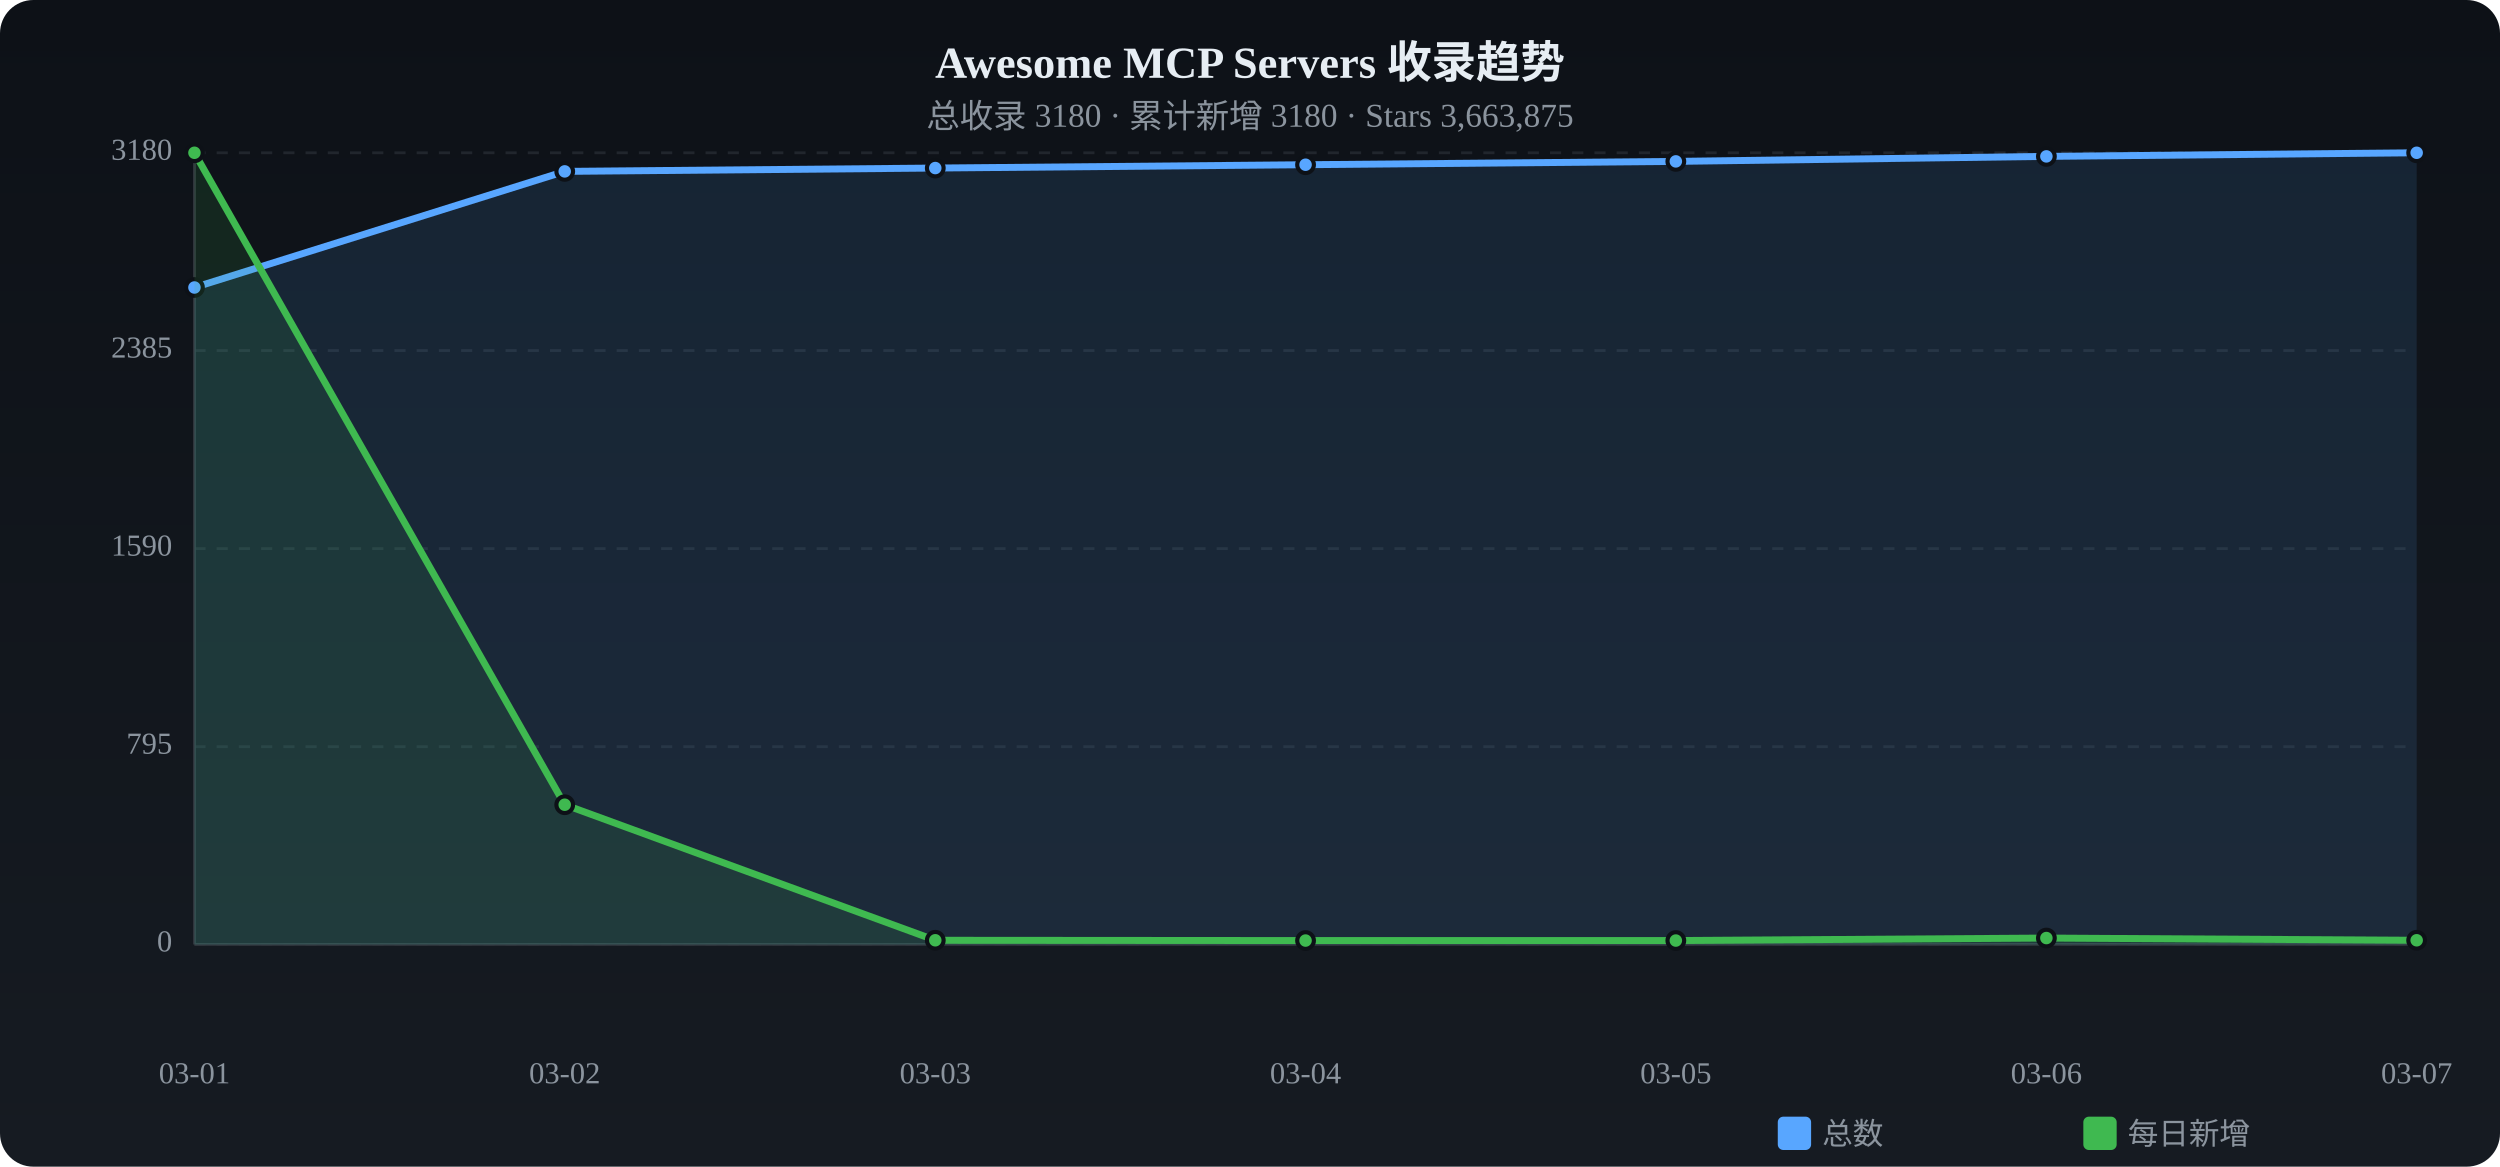
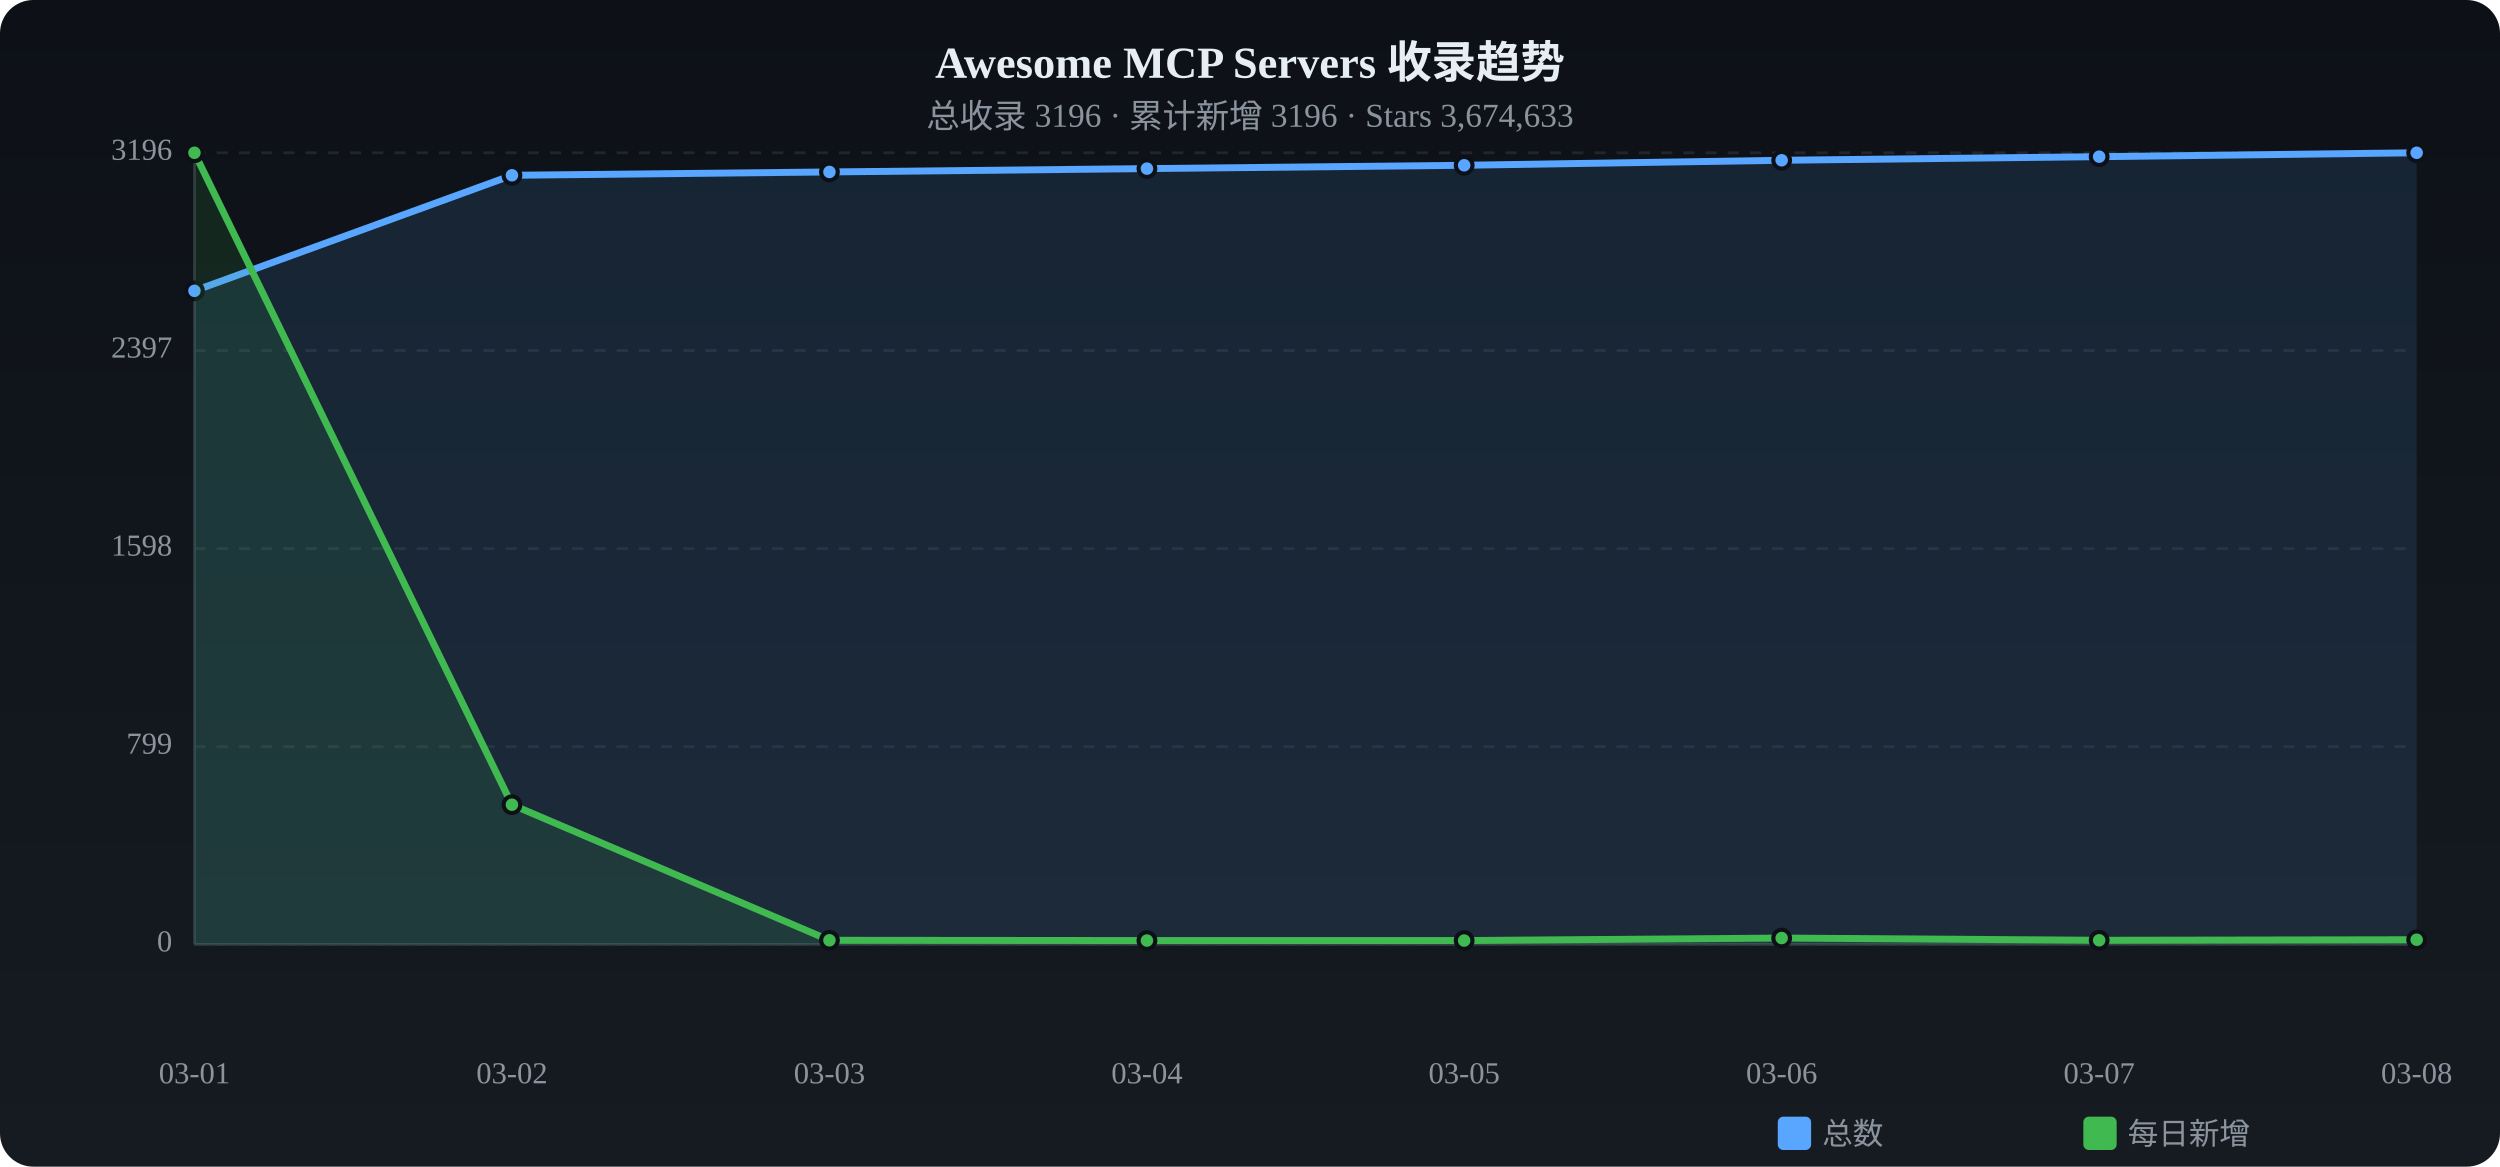
<svg xmlns="http://www.w3.org/2000/svg" viewBox="0 0 900 420" width="900" height="420">
  <defs>
    <linearGradient id="tbg" x1="0%" y1="0%" x2="0%" y2="100%">
      <stop offset="0%" stop-color="#0d1117" />
      <stop offset="100%" stop-color="#161b22" />
    </linearGradient>
  </defs>
  <rect width="900" height="420" rx="12" fill="url(#tbg)" />
  <text x="450.0" y="28" text-anchor="middle" fill="#e6edf3" font-size="16" font-weight="bold">Awesome MCP Servers 收录趋势</text>
-   <text x="450.0" y="46" text-anchor="middle" fill="#8b949e" font-size="12">总收录 3180 · 累计新增 3180 · Stars 3,663,875</text>
+   <text x="450.0" y="46" text-anchor="middle" fill="#8b949e" font-size="12">总收录 3196 · 累计新增 3196 · Stars 3,674,633</text>
  <text x="62" y="340.0" text-anchor="end" fill="#8b949e" font-size="11" dominant-baseline="middle">0</text>
  <line x1="70" y1="340.0" x2="870" y2="340.0" stroke="#21262d" stroke-dasharray="4 4" />
-   <text x="62" y="268.8" text-anchor="end" fill="#8b949e" font-size="11" dominant-baseline="middle">795</text>
+   <text x="62" y="268.8" text-anchor="end" fill="#8b949e" font-size="11" dominant-baseline="middle">799</text>
  <line x1="70" y1="268.8" x2="870" y2="268.8" stroke="#21262d" stroke-dasharray="4 4" />
-   <text x="62" y="197.5" text-anchor="end" fill="#8b949e" font-size="11" dominant-baseline="middle">1590</text>
+   <text x="62" y="197.5" text-anchor="end" fill="#8b949e" font-size="11" dominant-baseline="middle">1598</text>
  <line x1="70" y1="197.5" x2="870" y2="197.5" stroke="#21262d" stroke-dasharray="4 4" />
-   <text x="62" y="126.2" text-anchor="end" fill="#8b949e" font-size="11" dominant-baseline="middle">2385</text>
+   <text x="62" y="126.2" text-anchor="end" fill="#8b949e" font-size="11" dominant-baseline="middle">2397</text>
  <line x1="70" y1="126.2" x2="870" y2="126.2" stroke="#21262d" stroke-dasharray="4 4" />
-   <text x="62" y="55.0" text-anchor="end" fill="#8b949e" font-size="11" dominant-baseline="middle">3180</text>
+   <text x="62" y="55.0" text-anchor="end" fill="#8b949e" font-size="11" dominant-baseline="middle">3196</text>
  <line x1="70" y1="55.0" x2="870" y2="55.0" stroke="#21262d" stroke-dasharray="4 4" />
  <line x1="70" y1="55" x2="70" y2="340" stroke="#30363d" />
  <line x1="70" y1="340" x2="870" y2="340" stroke="#30363d" />
-   <path d="M70.0,103.5 L203.3,61.7 L336.7,60.5 L470.0,59.3 L603.3,58.1 L736.7,56.3 L870.0,55.0 L870.0,340 L70.0,340 Z" fill="#58a6ff" opacity="0.12" />
-   <polyline points="70.0,103.5 203.3,61.7 336.7,60.5 470.0,59.3 603.3,58.1 736.7,56.3 870.0,55.0" fill="none" stroke="#58a6ff" stroke-width="2.5" stroke-linecap="round" stroke-linejoin="round" />
-   <circle cx="70.0" cy="103.5" r="3" fill="#58a6ff" stroke="#0d1117" stroke-width="1.5" />
-   <circle cx="203.3" cy="61.7" r="3" fill="#58a6ff" stroke="#0d1117" stroke-width="1.5" />
-   <circle cx="336.7" cy="60.5" r="3" fill="#58a6ff" stroke="#0d1117" stroke-width="1.5" />
-   <circle cx="470.0" cy="59.3" r="3" fill="#58a6ff" stroke="#0d1117" stroke-width="1.5" />
-   <circle cx="603.3" cy="58.1" r="3" fill="#58a6ff" stroke="#0d1117" stroke-width="1.5" />
-   <circle cx="736.7" cy="56.3" r="3" fill="#58a6ff" stroke="#0d1117" stroke-width="1.5" />
+   <path d="M70.0,104.7 L184.3,63.1 L298.6,61.9 L412.9,60.7 L527.1,59.5 L641.4,57.7 L755.7,56.4 L870.0,55.0 L870.0,340 L70.0,340 Z" fill="#58a6ff" opacity="0.12" />
+   <polyline points="70.0,104.7 184.3,63.1 298.6,61.9 412.9,60.7 527.1,59.5 641.4,57.7 755.7,56.4 870.0,55.0" fill="none" stroke="#58a6ff" stroke-width="2.5" stroke-linecap="round" stroke-linejoin="round" />
+   <circle cx="70.0" cy="104.7" r="3" fill="#58a6ff" stroke="#0d1117" stroke-width="1.5" />
+   <circle cx="184.3" cy="63.1" r="3" fill="#58a6ff" stroke="#0d1117" stroke-width="1.5" />
+   <circle cx="298.6" cy="61.9" r="3" fill="#58a6ff" stroke="#0d1117" stroke-width="1.5" />
+   <circle cx="412.9" cy="60.7" r="3" fill="#58a6ff" stroke="#0d1117" stroke-width="1.5" />
+   <circle cx="527.1" cy="59.5" r="3" fill="#58a6ff" stroke="#0d1117" stroke-width="1.5" />
+   <circle cx="641.4" cy="57.7" r="3" fill="#58a6ff" stroke="#0d1117" stroke-width="1.5" />
+   <circle cx="755.7" cy="56.4" r="3" fill="#58a6ff" stroke="#0d1117" stroke-width="1.5" />
  <circle cx="870.0" cy="55.0" r="3" fill="#58a6ff" stroke="#0d1117" stroke-width="1.5" />
-   <path d="M70.0,55.0 L203.3,289.7 L336.7,338.5 L470.0,338.6 L603.3,338.6 L736.7,337.7 L870.0,338.5 L870.0,340 L70.0,340 Z" fill="#3fb950" opacity="0.12" />
-   <polyline points="70.0,55.0 203.3,289.7 336.7,338.5 470.0,338.6 603.3,338.6 736.7,337.7 870.0,338.5" fill="none" stroke="#3fb950" stroke-width="2.5" stroke-linecap="round" stroke-linejoin="round" />
+   <path d="M70.0,55.0 L184.3,289.7 L298.6,338.5 L412.9,338.6 L527.1,338.6 L641.4,337.7 L755.7,338.5 L870.0,338.3 L870.0,340 L70.0,340 Z" fill="#3fb950" opacity="0.12" />
+   <polyline points="70.0,55.0 184.3,289.7 298.6,338.5 412.9,338.6 527.1,338.6 641.4,337.7 755.7,338.5 870.0,338.3" fill="none" stroke="#3fb950" stroke-width="2.5" stroke-linecap="round" stroke-linejoin="round" />
  <circle cx="70.0" cy="55.0" r="3" fill="#3fb950" stroke="#0d1117" stroke-width="1.5" />
-   <circle cx="203.3" cy="289.7" r="3" fill="#3fb950" stroke="#0d1117" stroke-width="1.5" />
-   <circle cx="336.7" cy="338.5" r="3" fill="#3fb950" stroke="#0d1117" stroke-width="1.5" />
-   <circle cx="470.0" cy="338.6" r="3" fill="#3fb950" stroke="#0d1117" stroke-width="1.5" />
-   <circle cx="603.3" cy="338.6" r="3" fill="#3fb950" stroke="#0d1117" stroke-width="1.5" />
-   <circle cx="736.7" cy="337.7" r="3" fill="#3fb950" stroke="#0d1117" stroke-width="1.5" />
-   <circle cx="870.0" cy="338.5" r="3" fill="#3fb950" stroke="#0d1117" stroke-width="1.5" />
+   <circle cx="184.3" cy="289.7" r="3" fill="#3fb950" stroke="#0d1117" stroke-width="1.5" />
+   <circle cx="298.6" cy="338.5" r="3" fill="#3fb950" stroke="#0d1117" stroke-width="1.5" />
+   <circle cx="412.9" cy="338.6" r="3" fill="#3fb950" stroke="#0d1117" stroke-width="1.5" />
+   <circle cx="527.1" cy="338.6" r="3" fill="#3fb950" stroke="#0d1117" stroke-width="1.5" />
+   <circle cx="641.4" cy="337.7" r="3" fill="#3fb950" stroke="#0d1117" stroke-width="1.5" />
+   <circle cx="755.7" cy="338.5" r="3" fill="#3fb950" stroke="#0d1117" stroke-width="1.5" />
+   <circle cx="870.0" cy="338.3" r="3" fill="#3fb950" stroke="#0d1117" stroke-width="1.5" />
  <text x="70.0" y="390" text-anchor="middle" fill="#8b949e" font-size="11">03-01</text>
-   <text x="203.3" y="390" text-anchor="middle" fill="#8b949e" font-size="11">03-02</text>
-   <text x="336.7" y="390" text-anchor="middle" fill="#8b949e" font-size="11">03-03</text>
-   <text x="470.0" y="390" text-anchor="middle" fill="#8b949e" font-size="11">03-04</text>
-   <text x="603.3" y="390" text-anchor="middle" fill="#8b949e" font-size="11">03-05</text>
-   <text x="736.7" y="390" text-anchor="middle" fill="#8b949e" font-size="11">03-06</text>
-   <text x="870.0" y="390" text-anchor="middle" fill="#8b949e" font-size="11">03-07</text>
+   <text x="184.3" y="390" text-anchor="middle" fill="#8b949e" font-size="11">03-02</text>
+   <text x="298.6" y="390" text-anchor="middle" fill="#8b949e" font-size="11">03-03</text>
+   <text x="412.9" y="390" text-anchor="middle" fill="#8b949e" font-size="11">03-04</text>
+   <text x="527.1" y="390" text-anchor="middle" fill="#8b949e" font-size="11">03-05</text>
+   <text x="641.4" y="390" text-anchor="middle" fill="#8b949e" font-size="11">03-06</text>
+   <text x="755.7" y="390" text-anchor="middle" fill="#8b949e" font-size="11">03-07</text>
+   <text x="870.0" y="390" text-anchor="middle" fill="#8b949e" font-size="11">03-08</text>
  <rect x="640" y="402" width="12" height="12" rx="2" fill="#58a6ff" />
  <text x="656" y="412" fill="#8b949e" font-size="11">总数</text>
  <rect x="750" y="402" width="12" height="12" rx="2" fill="#3fb950" />
  <text x="766" y="412" fill="#8b949e" font-size="11">每日新增</text>
</svg>
